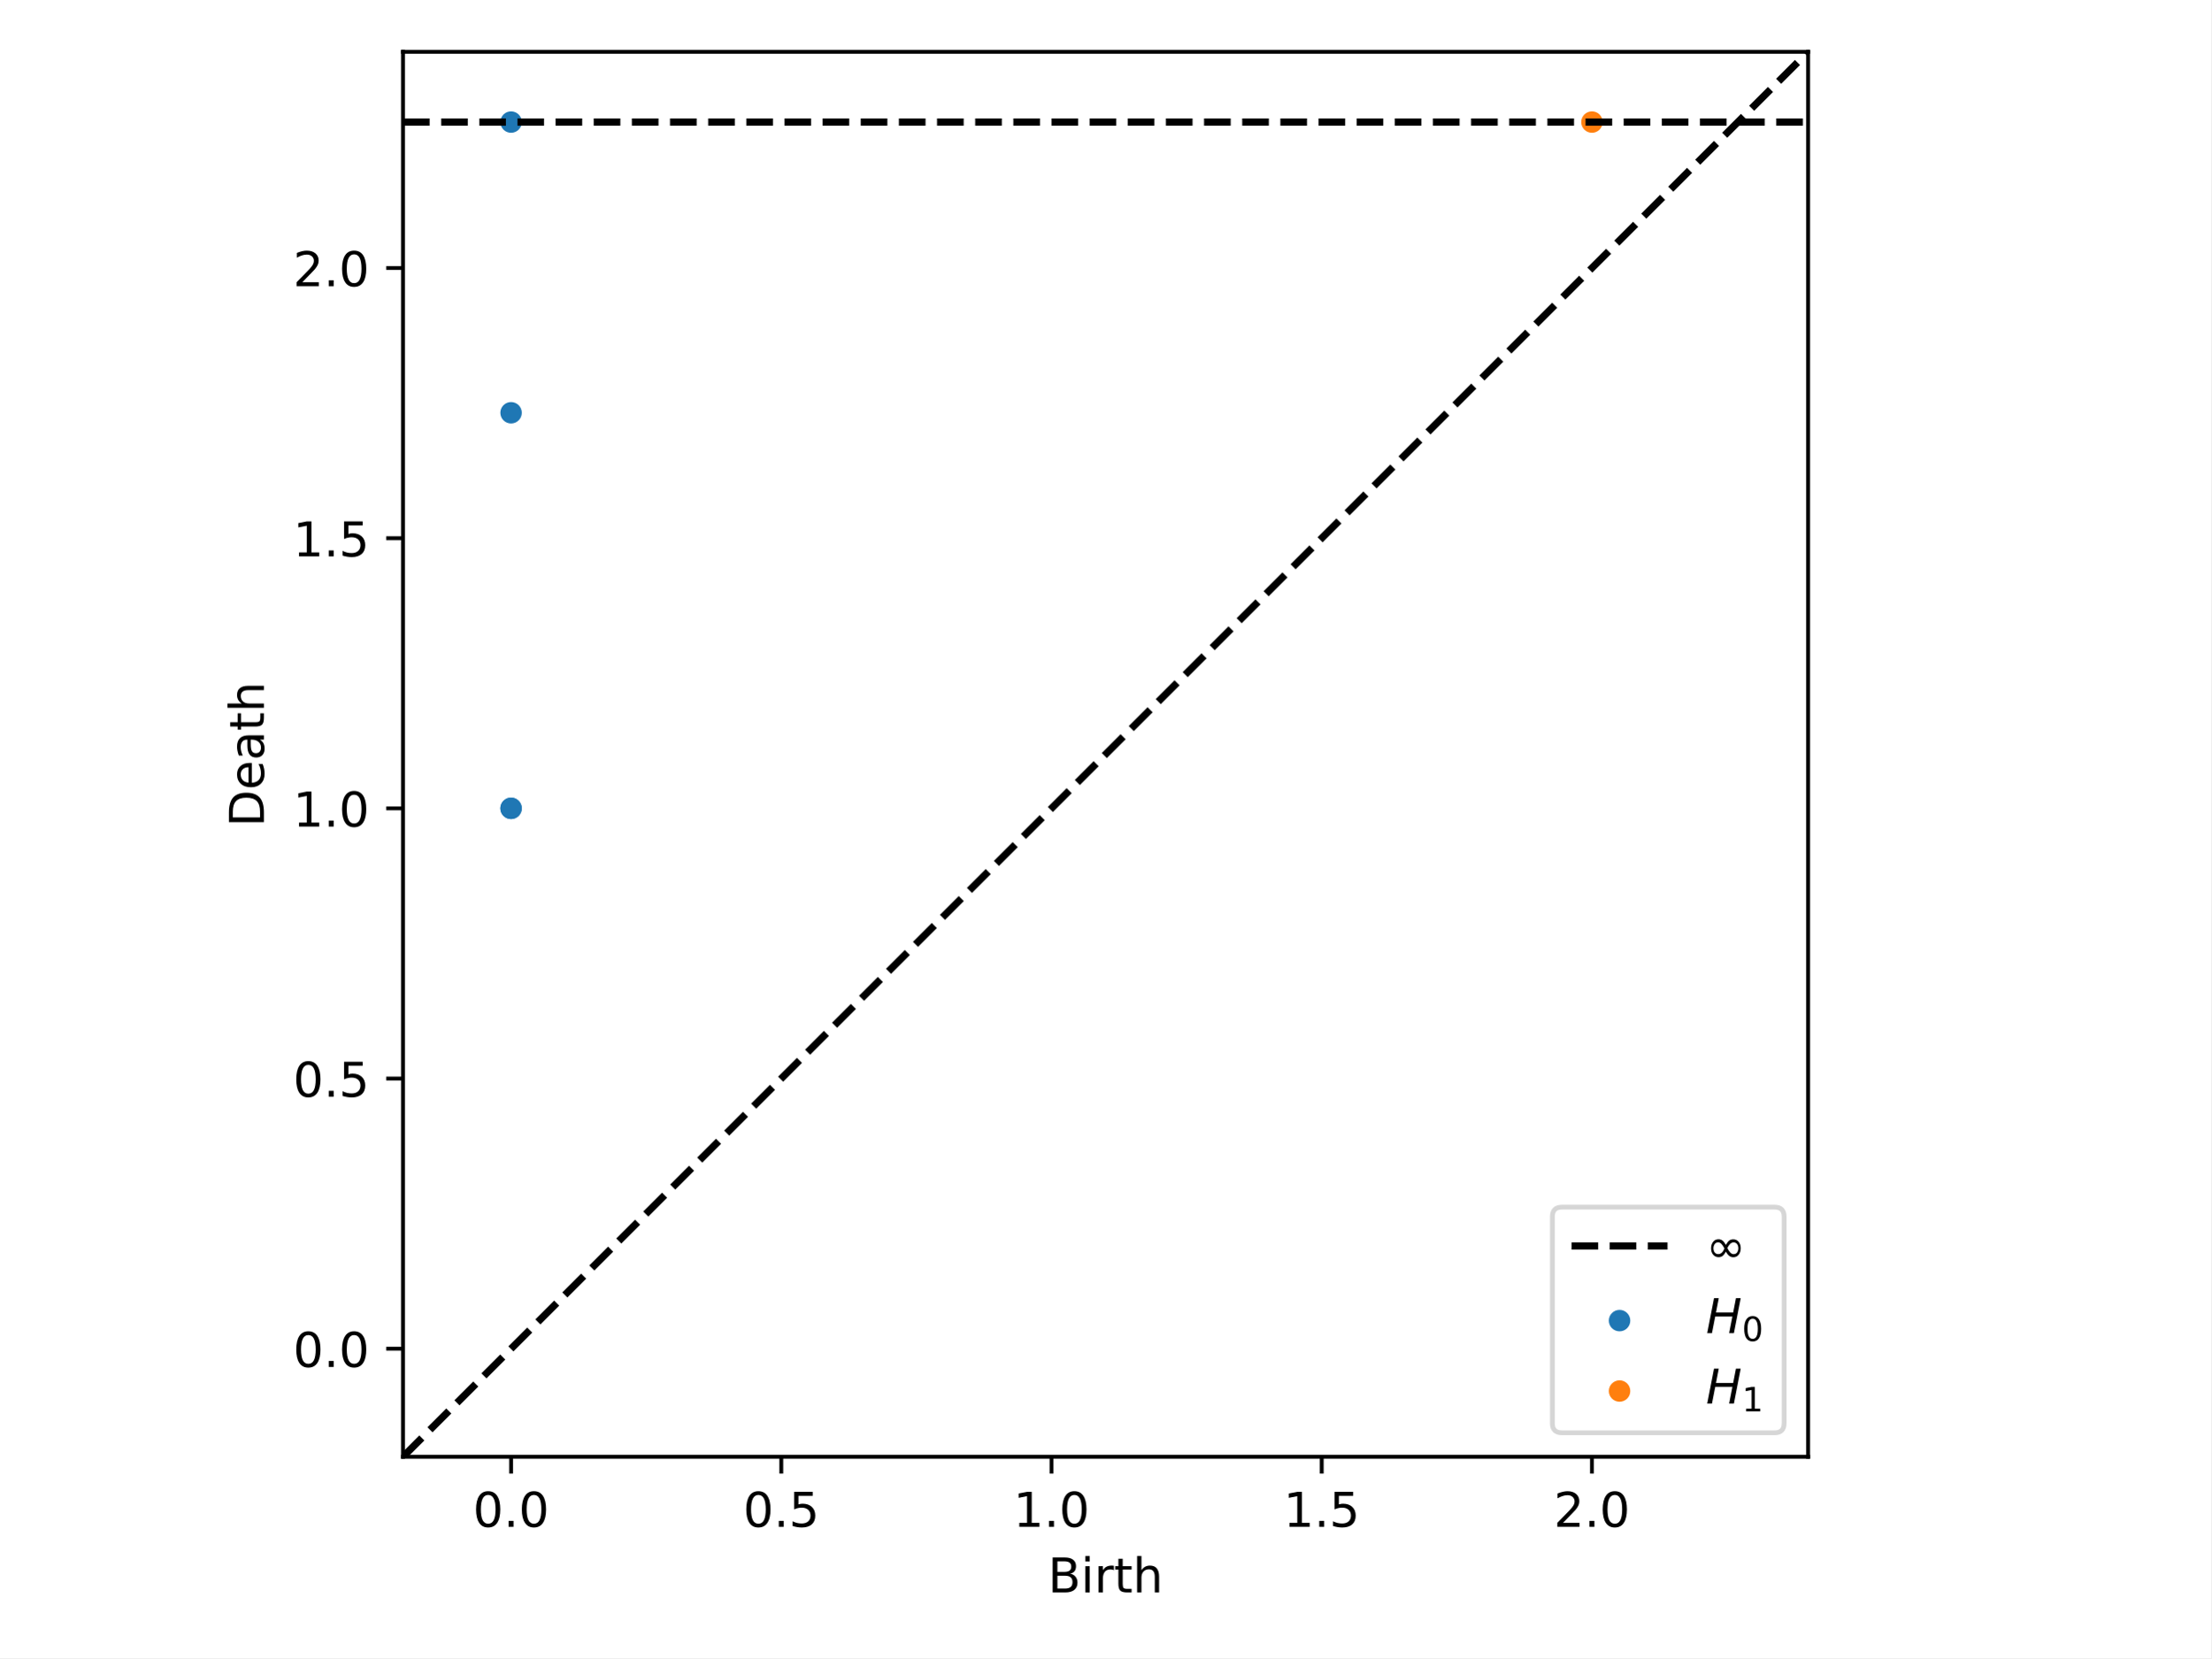
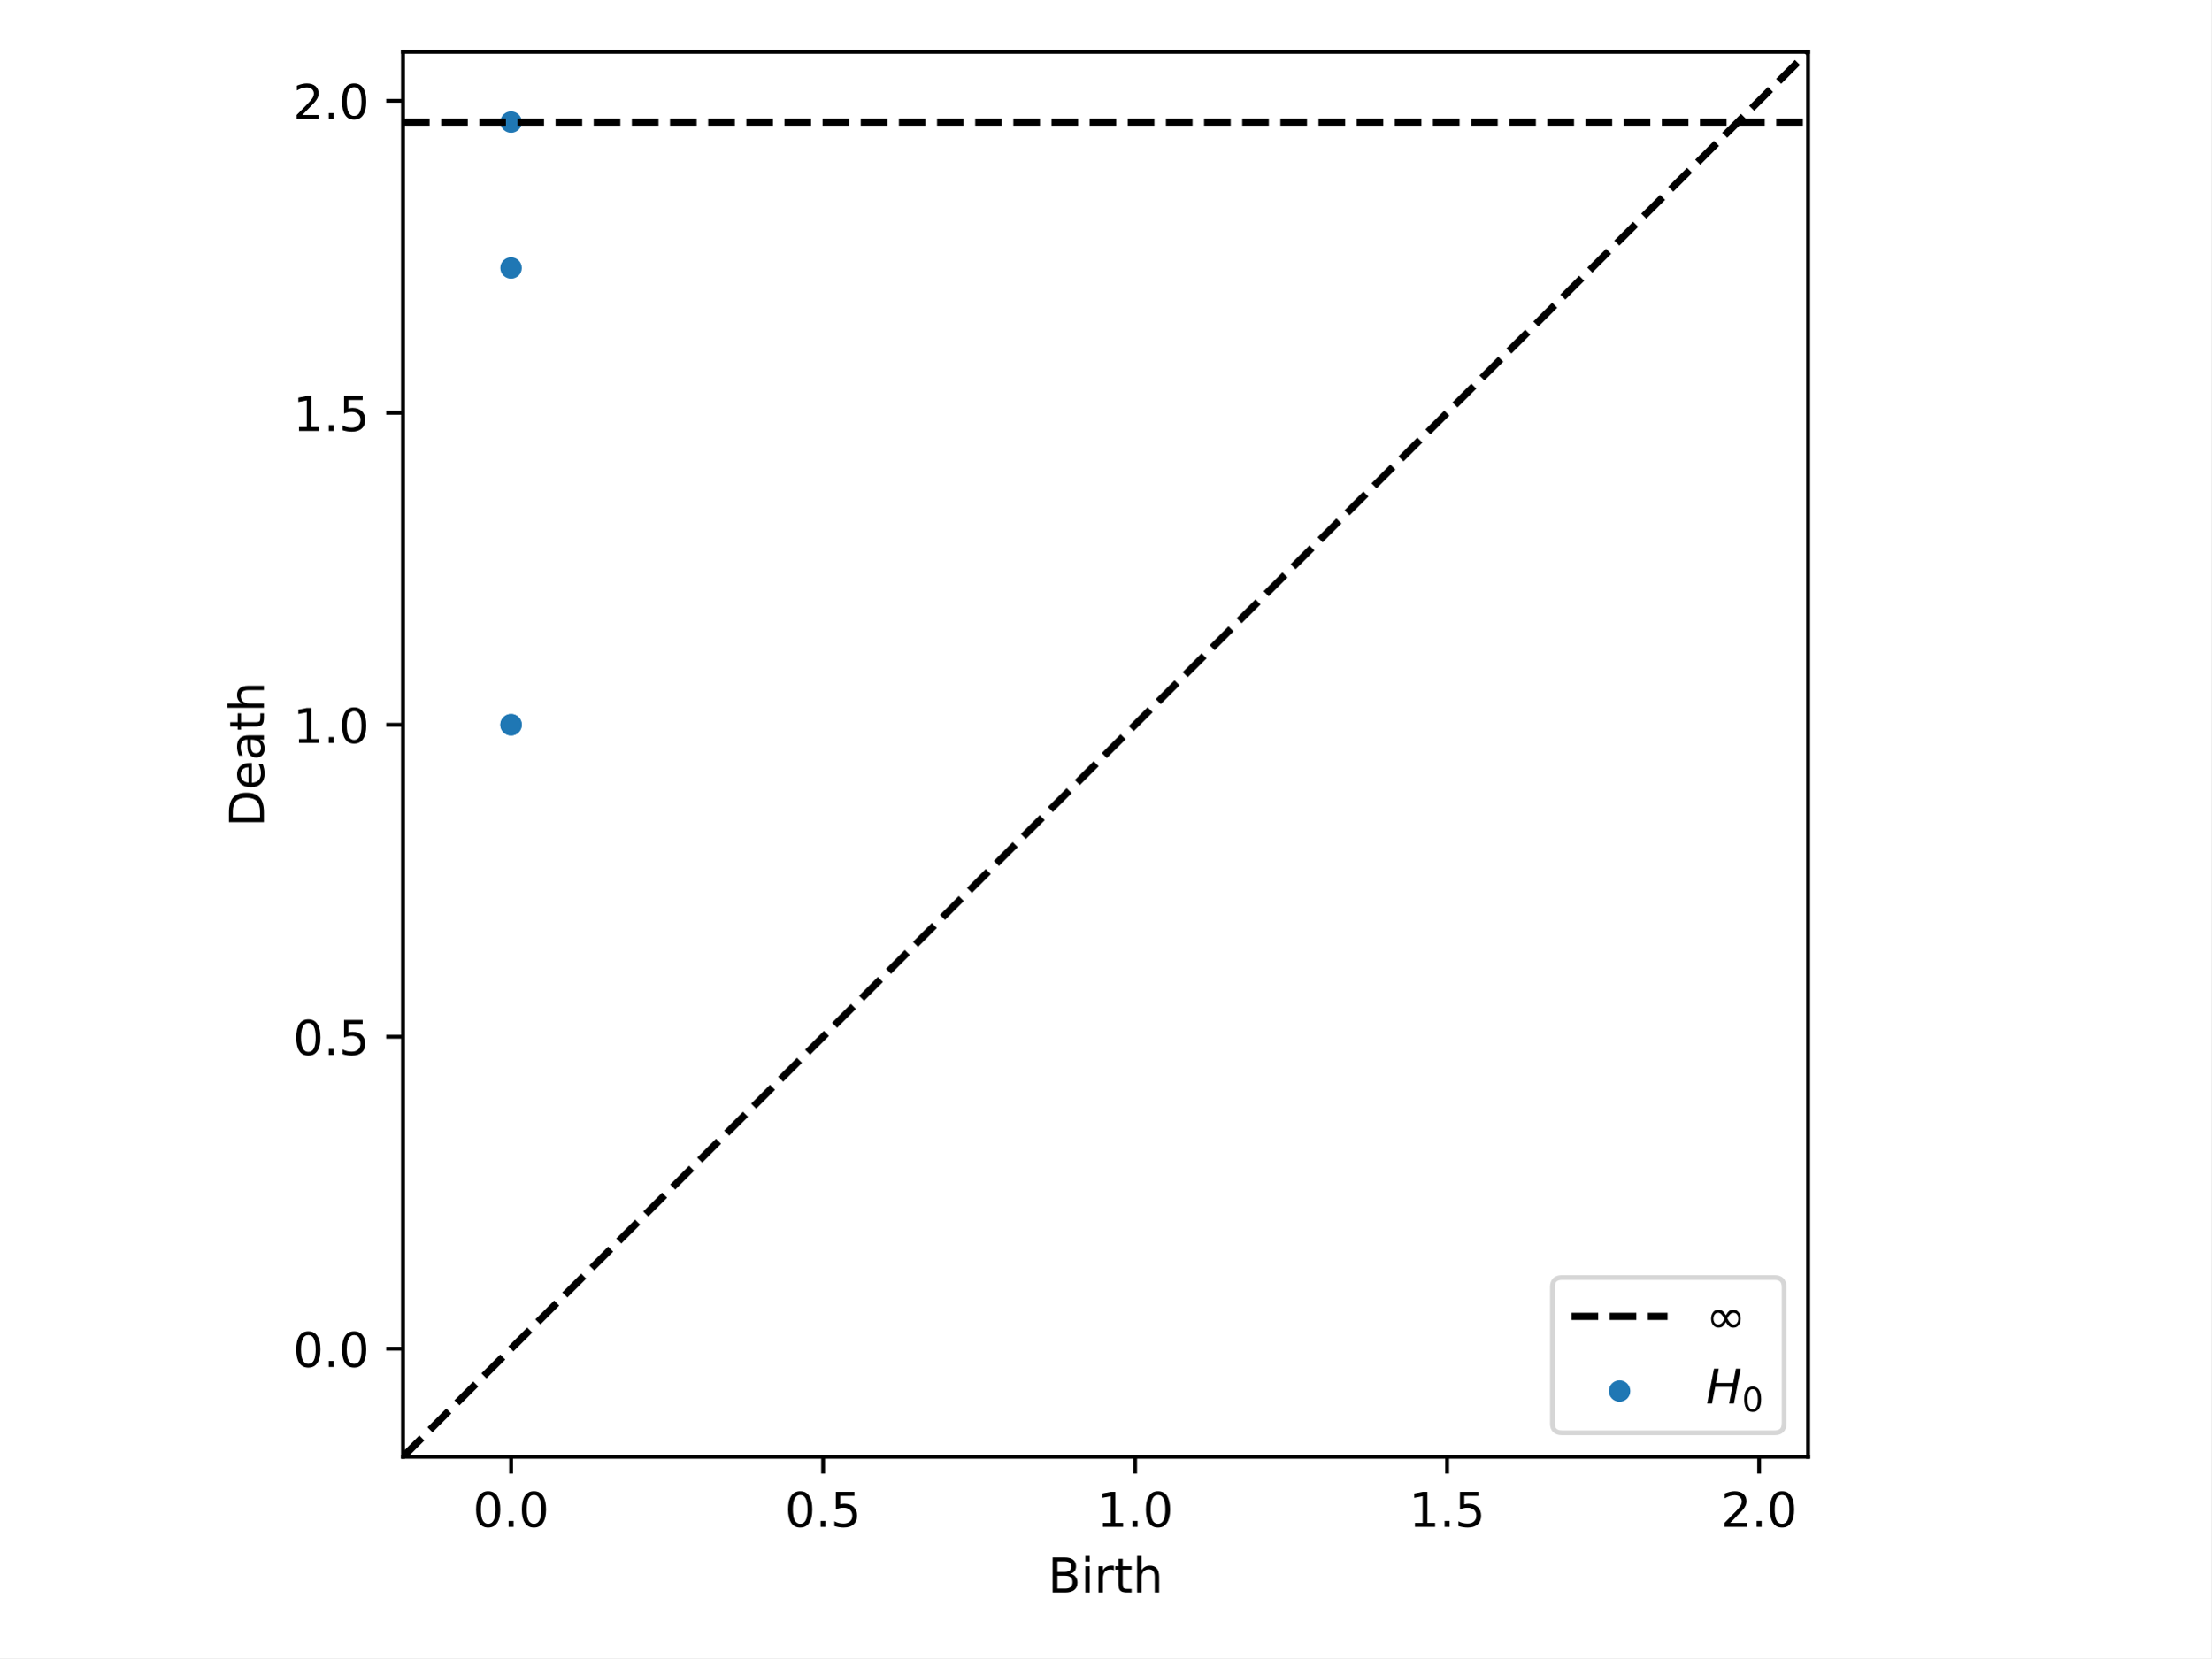
<svg xmlns="http://www.w3.org/2000/svg" xmlns:xlink="http://www.w3.org/1999/xlink" height="345.6pt" version="1.1" viewBox="0 0 460.8 345.6" width="460.8pt">
  <defs>
    <style type="text/css">
*{stroke-linecap:butt;stroke-linejoin:round;}
  </style>
  </defs>
  <g id="figure_1">
    <g id="patch_1">
      <path d="M 0 345.6  L 460.8 345.6  L 460.8 0  L 0 0  z " style="fill:#ffffff;" />
    </g>
    <g id="axes_1">
      <g id="patch_2">
        <path d="M 83.98 303.64  L 376.82 303.64  L 376.82 10.8  L 83.98 10.8  z " style="fill:#ffffff;" />
      </g>
      <g id="PathCollection_1">
        <defs>
-           <path d="M 0 2.236  C 0.593 2.236 1.162 2 1.581 1.581  C 2 1.162 2.236 0.593 2.236 0  C 2.236 -0.593 2 -1.162 1.581 -1.581  C 1.162 -2 0.593 -2.236 0 -2.236  C -0.593 -2.236 -1.162 -2 -1.581 -1.581  C -2 -1.162 -2.236 -0.593 -2.236 0  C -2.236 0.593 -2 1.162 -1.581 1.581  C -1.162 2 -0.593 2.236 0 2.236  z " id="C0_0_ecdd47cbd5" />
+           <path d="M 0 2.236  C 0.593 2.236 1.162 2 1.581 1.581  C 2 1.162 2.236 0.593 2.236 0  C 2.236 -0.593 2 -1.162 1.581 -1.581  C 1.162 -2 0.593 -2.236 0 -2.236  C -0.593 -2.236 -1.162 -2 -1.581 -1.581  C -2 -1.162 -2.236 -0.593 -2.236 0  C -2.236 0.593 -2 1.162 -1.581 1.581  C -1.162 2 -0.593 2.236 0 2.236  z " id="C0_0_951eae871d" />
        </defs>
-         <g clip-path="url(#p82beda4f13)">
-           <use style="fill:#1f77b4;" x="106.506" xlink:href="#C0_0_ecdd47cbd5" y="86.032" />
-         </g>
-         <g clip-path="url(#p82beda4f13)">
-           <use style="fill:#1f77b4;" x="106.506" xlink:href="#C0_0_ecdd47cbd5" y="168.483" />
-         </g>
-         <g clip-path="url(#p82beda4f13)">
-           <use style="fill:#1f77b4;" x="106.506" xlink:href="#C0_0_ecdd47cbd5" y="168.483" />
-         </g>
-         <g clip-path="url(#p82beda4f13)">
-           <use style="fill:#1f77b4;" x="106.506" xlink:href="#C0_0_ecdd47cbd5" y="25.442" />
-         </g>
-       </g>
-       <g id="PathCollection_2">
-         <path clip-path="url(#p82beda4f13)" d="M 331.768 27.678  C 332.361 27.678 332.93 27.442 333.349 27.023  C 333.768 26.604 334.004 26.035 334.004 25.442  C 334.004 24.849 333.768 24.28 333.349 23.861  C 332.93 23.442 332.361 23.206 331.768 23.206  C 331.175 23.206 330.606 23.442 330.187 23.861  C 329.767 24.28 329.532 24.849 329.532 25.442  C 329.532 26.035 329.767 26.604 330.187 27.023  C 330.606 27.442 331.175 27.678 331.768 27.678  z " style="fill:#ff7f0e;" />
+         <g clip-path="url(#p77d44d663a)">
+           <use style="fill:#1f77b4;" x="106.506" xlink:href="#C0_0_951eae871d" y="55.852" />
+         </g>
+         <g clip-path="url(#p77d44d663a)">
+           <use style="fill:#1f77b4;" x="106.506" xlink:href="#C0_0_951eae871d" y="151.059" />
+         </g>
+         <g clip-path="url(#p77d44d663a)">
+           <use style="fill:#1f77b4;" x="106.506" xlink:href="#C0_0_951eae871d" y="151.059" />
+         </g>
+         <g clip-path="url(#p77d44d663a)">
+           <use style="fill:#1f77b4;" x="106.506" xlink:href="#C0_0_951eae871d" y="25.442" />
+         </g>
      </g>
      <g id="matplotlib.axis_1">
        <g id="xtick_1">
          <g id="line2d_1">
            <defs>
-               <path d="M 0 0  L 0 3.5  " id="m4903d9614d" style="stroke:#000000;stroke-width:0.8;" />
-             </defs>
-             <g>
-               <use style="stroke:#000000;stroke-width:0.8;" x="106.506" xlink:href="#m4903d9614d" y="303.64" />
+               <path d="M 0 0  L 0 3.5  " id="m51abdbd620" style="stroke:#000000;stroke-width:0.8;" />
+             </defs>
+             <g>
+               <use style="stroke:#000000;stroke-width:0.8;" x="106.506" xlink:href="#m51abdbd620" y="303.64" />
            </g>
          </g>
          <g id="text_1">
            <defs>
              <path d="M 31.781 66.406  Q 24.172 66.406 20.328 58.906  Q 16.5 51.422 16.5 36.375  Q 16.5 21.391 20.328 13.891  Q 24.172 6.391 31.781 6.391  Q 39.453 6.391 43.281 13.891  Q 47.125 21.391 47.125 36.375  Q 47.125 51.422 43.281 58.906  Q 39.453 66.406 31.781 66.406  z M 31.781 74.219  Q 44.047 74.219 50.516 64.516  Q 56.984 54.828 56.984 36.375  Q 56.984 17.969 50.516 8.266  Q 44.047 -1.422 31.781 -1.422  Q 19.531 -1.422 13.062 8.266  Q 6.594 17.969 6.594 36.375  Q 6.594 54.828 13.062 64.516  Q 19.531 74.219 31.781 74.219  z " id="DejaVuSans-48" />
              <path d="M 10.688 12.406  L 21 12.406  L 21 0  L 10.688 0  z " id="DejaVuSans-46" />
            </defs>
            <g transform="translate(98.55459 318.2384)scale(0.1 -0.1)">
              <use xlink:href="#DejaVuSans-48" />
              <use x="63.623" xlink:href="#DejaVuSans-46" />
              <use x="95.41" xlink:href="#DejaVuSans-48" />
            </g>
          </g>
        </g>
        <g id="xtick_2">
          <g id="line2d_2">
            <g>
-               <use style="stroke:#000000;stroke-width:0.8;" x="162.822" xlink:href="#m4903d9614d" y="303.64" />
+               <use style="stroke:#000000;stroke-width:0.8;" x="171.534" xlink:href="#m51abdbd620" y="303.64" />
            </g>
          </g>
          <g id="text_2">
            <defs>
              <path d="M 10.797 72.906  L 49.516 72.906  L 49.516 64.594  L 19.828 64.594  L 19.828 46.734  Q 21.969 47.469 24.109 47.828  Q 26.266 48.188 28.422 48.188  Q 40.625 48.188 47.75 41.5  Q 54.891 34.812 54.891 23.391  Q 54.891 11.625 47.562 5.094  Q 40.234 -1.422 26.906 -1.422  Q 22.312 -1.422 17.547 -0.641  Q 12.797 0.141 7.719 1.703  L 7.719 11.625  Q 12.109 9.234 16.797 8.062  Q 21.484 6.891 26.703 6.891  Q 35.156 6.891 40.078 11.328  Q 45.016 15.766 45.016 23.391  Q 45.016 31 40.078 35.438  Q 35.156 39.891 26.703 39.891  Q 22.75 39.891 18.812 39.016  Q 14.891 38.141 10.797 36.281  z " id="DejaVuSans-53" />
            </defs>
-             <g transform="translate(154.87 318.2384)scale(0.1 -0.1)">
+             <g transform="translate(163.582 318.2384)scale(0.1 -0.1)">
              <use xlink:href="#DejaVuSans-48" />
              <use x="63.623" xlink:href="#DejaVuSans-46" />
              <use x="95.41" xlink:href="#DejaVuSans-53" />
            </g>
          </g>
        </g>
        <g id="xtick_3">
          <g id="line2d_3">
            <g>
-               <use style="stroke:#000000;stroke-width:0.8;" x="219.137" xlink:href="#m4903d9614d" y="303.64" />
+               <use style="stroke:#000000;stroke-width:0.8;" x="236.561" xlink:href="#m51abdbd620" y="303.64" />
            </g>
          </g>
          <g id="text_3">
            <defs>
              <path d="M 12.406 8.297  L 28.516 8.297  L 28.516 63.922  L 10.984 60.406  L 10.984 69.391  L 28.422 72.906  L 38.281 72.906  L 38.281 8.297  L 54.391 8.297  L 54.391 0  L 12.406 0  z " id="DejaVuSans-49" />
            </defs>
-             <g transform="translate(211.1854 318.2384)scale(0.1 -0.1)">
+             <g transform="translate(228.6094 318.2384)scale(0.1 -0.1)">
              <use xlink:href="#DejaVuSans-49" />
              <use x="63.623" xlink:href="#DejaVuSans-46" />
              <use x="95.41" xlink:href="#DejaVuSans-48" />
            </g>
          </g>
        </g>
        <g id="xtick_4">
          <g id="line2d_4">
            <g>
-               <use style="stroke:#000000;stroke-width:0.8;" x="275.452" xlink:href="#m4903d9614d" y="303.64" />
+               <use style="stroke:#000000;stroke-width:0.8;" x="301.588" xlink:href="#m51abdbd620" y="303.64" />
            </g>
          </g>
          <g id="text_4">
-             <g transform="translate(267.5007 318.2384)scale(0.1 -0.1)">
+             <g transform="translate(293.6368 318.2384)scale(0.1 -0.1)">
              <use xlink:href="#DejaVuSans-49" />
              <use x="63.623" xlink:href="#DejaVuSans-46" />
              <use x="95.41" xlink:href="#DejaVuSans-53" />
            </g>
          </g>
        </g>
        <g id="xtick_5">
          <g id="line2d_5">
            <g>
-               <use style="stroke:#000000;stroke-width:0.8;" x="331.768" xlink:href="#m4903d9614d" y="303.64" />
+               <use style="stroke:#000000;stroke-width:0.8;" x="366.616" xlink:href="#m51abdbd620" y="303.64" />
            </g>
          </g>
          <g id="text_5">
            <defs>
              <path d="M 19.188 8.297  L 53.609 8.297  L 53.609 0  L 7.328 0  L 7.328 8.297  Q 12.938 14.109 22.625 23.891  Q 32.328 33.688 34.812 36.531  Q 39.547 41.844 41.422 45.531  Q 43.312 49.219 43.312 52.781  Q 43.312 58.594 39.234 62.25  Q 35.156 65.922 28.609 65.922  Q 23.969 65.922 18.812 64.312  Q 13.672 62.703 7.812 59.422  L 7.812 69.391  Q 13.766 71.781 18.938 73  Q 24.125 74.219 28.422 74.219  Q 39.75 74.219 46.484 68.547  Q 53.219 62.891 53.219 53.422  Q 53.219 48.922 51.531 44.891  Q 49.859 40.875 45.406 35.406  Q 44.188 33.984 37.641 27.219  Q 31.109 20.453 19.188 8.297  z " id="DejaVuSans-50" />
            </defs>
-             <g transform="translate(323.8161 318.2384)scale(0.1 -0.1)">
+             <g transform="translate(358.6642 318.2384)scale(0.1 -0.1)">
              <use xlink:href="#DejaVuSans-50" />
              <use x="63.623" xlink:href="#DejaVuSans-46" />
              <use x="95.41" xlink:href="#DejaVuSans-48" />
            </g>
          </g>
        </g>
        <g id="text_6">
          <defs>
            <path d="M 19.672 34.812  L 19.672 8.109  L 35.5 8.109  Q 43.453 8.109 47.281 11.406  Q 51.125 14.703 51.125 21.484  Q 51.125 28.328 47.281 31.562  Q 43.453 34.812 35.5 34.812  z M 19.672 64.797  L 19.672 42.828  L 34.281 42.828  Q 41.5 42.828 45.031 45.531  Q 48.578 48.25 48.578 53.812  Q 48.578 59.328 45.031 62.062  Q 41.5 64.797 34.281 64.797  z M 9.812 72.906  L 35.016 72.906  Q 46.297 72.906 52.391 68.219  Q 58.5 63.531 58.5 54.891  Q 58.5 48.188 55.375 44.234  Q 52.25 40.281 46.188 39.312  Q 53.469 37.75 57.5 32.781  Q 61.531 27.828 61.531 20.406  Q 61.531 10.641 54.891 5.312  Q 48.25 0 35.984 0  L 9.812 0  z " id="DejaVuSans-66" />
            <path d="M 9.422 54.688  L 18.406 54.688  L 18.406 0  L 9.422 0  z M 9.422 75.984  L 18.406 75.984  L 18.406 64.594  L 9.422 64.594  z " id="DejaVuSans-105" />
            <path d="M 41.109 46.297  Q 39.594 47.172 37.812 47.578  Q 36.031 48 33.891 48  Q 26.266 48 22.188 43.047  Q 18.109 38.094 18.109 28.812  L 18.109 0  L 9.078 0  L 9.078 54.688  L 18.109 54.688  L 18.109 46.188  Q 20.953 51.172 25.484 53.578  Q 30.031 56 36.531 56  Q 37.453 56 38.578 55.875  Q 39.703 55.766 41.062 55.516  z " id="DejaVuSans-114" />
            <path d="M 18.312 70.219  L 18.312 54.688  L 36.812 54.688  L 36.812 47.703  L 18.312 47.703  L 18.312 18.016  Q 18.312 11.328 20.141 9.422  Q 21.969 7.516 27.594 7.516  L 36.812 7.516  L 36.812 0  L 27.594 0  Q 17.188 0 13.234 3.875  Q 9.281 7.766 9.281 18.016  L 9.281 47.703  L 2.688 47.703  L 2.688 54.688  L 9.281 54.688  L 9.281 70.219  z " id="DejaVuSans-116" />
            <path d="M 54.891 33.016  L 54.891 0  L 45.906 0  L 45.906 32.719  Q 45.906 40.484 42.875 44.328  Q 39.844 48.188 33.797 48.188  Q 26.516 48.188 22.312 43.547  Q 18.109 38.922 18.109 30.906  L 18.109 0  L 9.078 0  L 9.078 75.984  L 18.109 75.984  L 18.109 46.188  Q 21.344 51.125 25.703 53.562  Q 30.078 56 35.797 56  Q 45.219 56 50.047 50.172  Q 54.891 44.344 54.891 33.016  z " id="DejaVuSans-104" />
          </defs>
          <g transform="translate(218.3961 331.9166)scale(0.1 -0.1)">
            <use xlink:href="#DejaVuSans-66" />
            <use x="68.604" xlink:href="#DejaVuSans-105" />
            <use x="96.387" xlink:href="#DejaVuSans-114" />
            <use x="137.5" xlink:href="#DejaVuSans-116" />
            <use x="176.709" xlink:href="#DejaVuSans-104" />
          </g>
        </g>
      </g>
      <g id="matplotlib.axis_2">
        <g id="ytick_1">
          <g id="line2d_6">
            <defs>
-               <path d="M 0 0  L -3.5 0  " id="m3d4cb44eba" style="stroke:#000000;stroke-width:0.8;" />
-             </defs>
-             <g>
-               <use style="stroke:#000000;stroke-width:0.8;" x="83.98" xlink:href="#m3d4cb44eba" y="281.114" />
+               <path d="M 0 0  L -3.5 0  " id="m3075077eb9" style="stroke:#000000;stroke-width:0.8;" />
+             </defs>
+             <g>
+               <use style="stroke:#000000;stroke-width:0.8;" x="83.98" xlink:href="#m3075077eb9" y="281.114" />
            </g>
          </g>
          <g id="text_7">
            <g transform="translate(61.07688 284.9131)scale(0.1 -0.1)">
              <use xlink:href="#DejaVuSans-48" />
              <use x="63.623" xlink:href="#DejaVuSans-46" />
              <use x="95.41" xlink:href="#DejaVuSans-48" />
            </g>
          </g>
        </g>
        <g id="ytick_2">
          <g id="line2d_7">
            <g>
-               <use style="stroke:#000000;stroke-width:0.8;" x="83.98" xlink:href="#m3d4cb44eba" y="224.798" />
+               <use style="stroke:#000000;stroke-width:0.8;" x="83.98" xlink:href="#m3075077eb9" y="216.086" />
            </g>
          </g>
          <g id="text_8">
-             <g transform="translate(61.07688 228.5977)scale(0.1 -0.1)">
+             <g transform="translate(61.07688 219.8857)scale(0.1 -0.1)">
              <use xlink:href="#DejaVuSans-48" />
              <use x="63.623" xlink:href="#DejaVuSans-46" />
              <use x="95.41" xlink:href="#DejaVuSans-53" />
            </g>
          </g>
        </g>
        <g id="ytick_3">
          <g id="line2d_8">
            <g>
-               <use style="stroke:#000000;stroke-width:0.8;" x="83.98" xlink:href="#m3d4cb44eba" y="168.483" />
+               <use style="stroke:#000000;stroke-width:0.8;" x="83.98" xlink:href="#m3075077eb9" y="151.059" />
            </g>
          </g>
          <g id="text_9">
-             <g transform="translate(61.07688 172.2823)scale(0.1 -0.1)">
+             <g transform="translate(61.07688 154.8583)scale(0.1 -0.1)">
              <use xlink:href="#DejaVuSans-49" />
              <use x="63.623" xlink:href="#DejaVuSans-46" />
              <use x="95.41" xlink:href="#DejaVuSans-48" />
            </g>
          </g>
        </g>
        <g id="ytick_4">
          <g id="line2d_9">
            <g>
-               <use style="stroke:#000000;stroke-width:0.8;" x="83.98" xlink:href="#m3d4cb44eba" y="112.168" />
+               <use style="stroke:#000000;stroke-width:0.8;" x="83.98" xlink:href="#m3075077eb9" y="86.032" />
            </g>
          </g>
          <g id="text_10">
-             <g transform="translate(61.07688 115.9669)scale(0.1 -0.1)">
+             <g transform="translate(61.07688 89.83085)scale(0.1 -0.1)">
              <use xlink:href="#DejaVuSans-49" />
              <use x="63.623" xlink:href="#DejaVuSans-46" />
              <use x="95.41" xlink:href="#DejaVuSans-53" />
            </g>
          </g>
        </g>
        <g id="ytick_5">
          <g id="line2d_10">
            <g>
-               <use style="stroke:#000000;stroke-width:0.8;" x="83.98" xlink:href="#m3d4cb44eba" y="55.852" />
+               <use style="stroke:#000000;stroke-width:0.8;" x="83.98" xlink:href="#m3075077eb9" y="21.004" />
            </g>
          </g>
          <g id="text_11">
-             <g transform="translate(61.07688 59.65153)scale(0.1 -0.1)">
+             <g transform="translate(61.07688 24.80344)scale(0.1 -0.1)">
              <use xlink:href="#DejaVuSans-50" />
              <use x="63.623" xlink:href="#DejaVuSans-46" />
              <use x="95.41" xlink:href="#DejaVuSans-48" />
            </g>
          </g>
        </g>
        <g id="text_12">
          <defs>
            <path d="M 19.672 64.797  L 19.672 8.109  L 31.594 8.109  Q 46.688 8.109 53.688 14.938  Q 60.688 21.781 60.688 36.531  Q 60.688 51.172 53.688 57.984  Q 46.688 64.797 31.594 64.797  z M 9.812 72.906  L 30.078 72.906  Q 51.266 72.906 61.172 64.094  Q 71.094 55.281 71.094 36.531  Q 71.094 17.672 61.125 8.828  Q 51.172 0 30.078 0  L 9.812 0  z " id="DejaVuSans-68" />
            <path d="M 56.203 29.594  L 56.203 25.203  L 14.891 25.203  Q 15.484 15.922 20.484 11.062  Q 25.484 6.203 34.422 6.203  Q 39.594 6.203 44.453 7.469  Q 49.312 8.734 54.109 11.281  L 54.109 2.781  Q 49.266 0.734 44.188 -0.344  Q 39.109 -1.422 33.891 -1.422  Q 20.797 -1.422 13.156 6.188  Q 5.516 13.812 5.516 26.812  Q 5.516 40.234 12.766 48.109  Q 20.016 56 32.328 56  Q 43.359 56 49.781 48.891  Q 56.203 41.797 56.203 29.594  z M 47.219 32.234  Q 47.125 39.594 43.094 43.984  Q 39.062 48.391 32.422 48.391  Q 24.906 48.391 20.391 44.141  Q 15.875 39.891 15.188 32.172  z " id="DejaVuSans-101" />
            <path d="M 34.281 27.484  Q 23.391 27.484 19.188 25  Q 14.984 22.516 14.984 16.5  Q 14.984 11.719 18.141 8.906  Q 21.297 6.109 26.703 6.109  Q 34.188 6.109 38.703 11.406  Q 43.219 16.703 43.219 25.484  L 43.219 27.484  z M 52.203 31.203  L 52.203 0  L 43.219 0  L 43.219 8.297  Q 40.141 3.328 35.547 0.953  Q 30.953 -1.422 24.312 -1.422  Q 15.922 -1.422 10.953 3.297  Q 6 8.016 6 15.922  Q 6 25.141 12.172 29.828  Q 18.359 34.516 30.609 34.516  L 43.219 34.516  L 43.219 35.406  Q 43.219 41.609 39.141 45  Q 35.062 48.391 27.688 48.391  Q 23 48.391 18.547 47.266  Q 14.109 46.141 10.016 43.891  L 10.016 52.203  Q 14.938 54.109 19.578 55.047  Q 24.219 56 28.609 56  Q 40.484 56 46.344 49.844  Q 52.203 43.703 52.203 31.203  z " id="DejaVuSans-97" />
          </defs>
          <g transform="translate(54.99719 172.3395)rotate(-90)scale(0.1 -0.1)">
            <use xlink:href="#DejaVuSans-68" />
            <use x="77.002" xlink:href="#DejaVuSans-101" />
            <use x="138.525" xlink:href="#DejaVuSans-97" />
            <use x="199.805" xlink:href="#DejaVuSans-116" />
            <use x="239.014" xlink:href="#DejaVuSans-104" />
          </g>
        </g>
      </g>
      <g id="line2d_11">
-         <path clip-path="url(#p82beda4f13)" d="M 83.98 303.64  L 376.82 10.8  " style="fill:none;stroke:#000000;stroke-dasharray:5.55,2.4;stroke-dashoffset:0;stroke-width:1.5;" />
+         <path clip-path="url(#p77d44d663a)" d="M 83.98 303.64  L 376.82 10.8  " style="fill:none;stroke:#000000;stroke-dasharray:5.55,2.4;stroke-dashoffset:0;stroke-width:1.5;" />
      </g>
      <g id="line2d_12">
-         <path clip-path="url(#p82beda4f13)" d="M 83.98 25.442  L 376.82 25.442  " style="fill:none;stroke:#000000;stroke-dasharray:5.55,2.4;stroke-dashoffset:0;stroke-width:1.5;" />
+         <path clip-path="url(#p77d44d663a)" d="M 83.98 25.442  L 376.82 25.442  " style="fill:none;stroke:#000000;stroke-dasharray:5.55,2.4;stroke-dashoffset:0;stroke-width:1.5;" />
      </g>
      <g id="patch_3">
        <path d="M 83.98 303.64  L 83.98 10.8  " style="fill:none;stroke:#000000;stroke-linecap:square;stroke-linejoin:miter;stroke-width:0.8;" />
      </g>
      <g id="patch_4">
        <path d="M 376.82 303.64  L 376.82 10.8  " style="fill:none;stroke:#000000;stroke-linecap:square;stroke-linejoin:miter;stroke-width:0.8;" />
      </g>
      <g id="patch_5">
        <path d="M 83.98 303.64  L 376.82 303.64  " style="fill:none;stroke:#000000;stroke-linecap:square;stroke-linejoin:miter;stroke-width:0.8;" />
      </g>
      <g id="patch_6">
        <path d="M 83.98 10.8  L 376.82 10.8  " style="fill:none;stroke:#000000;stroke-linecap:square;stroke-linejoin:miter;stroke-width:0.8;" />
      </g>
      <g id="legend_1">
        <g id="patch_7">
-           <path d="M 325.52 298.64  L 369.82 298.64  Q 371.82 298.64 371.82 296.64  L 371.82 253.606  Q 371.82 251.606 369.82 251.606  L 325.52 251.606  Q 323.52 251.606 323.52 253.606  L 323.52 296.64  Q 323.52 298.64 325.52 298.64  z " style="fill:#ffffff;opacity:0.8;stroke:#cccccc;stroke-linejoin:miter;" />
+           <path d="M 325.52 298.64  L 369.82 298.64  Q 371.82 298.64 371.82 296.64  L 371.82 268.284  Q 371.82 266.284 369.82 266.284  L 325.52 266.284  Q 323.52 266.284 323.52 268.284  L 323.52 296.64  Q 323.52 298.64 325.52 298.64  z " style="fill:#ffffff;opacity:0.8;stroke:#cccccc;stroke-linejoin:miter;" />
        </g>
        <g id="line2d_13">
-           <path d="M 327.52 259.704  L 347.52 259.704  " style="fill:none;stroke:#000000;stroke-dasharray:5.55,2.4;stroke-dashoffset:0;stroke-width:1.5;" />
+           <path d="M 327.52 274.382  L 347.52 274.382  " style="fill:none;stroke:#000000;stroke-dasharray:5.55,2.4;stroke-dashoffset:0;stroke-width:1.5;" />
        </g>
        <g id="line2d_14" />
        <g id="text_13">
          <defs>
            <path d="M 45.562 17.047  Q 44.047 18.797 41.656 22.906  Q 38.375 17.047 35.5 14.453  Q 31.891 11.328 26.266 11.328  Q 19.672 11.328 15.328 16.266  Q 10.75 21.438 10.75 29.984  Q 10.75 38.188 15.328 43.75  Q 19.438 48.688 26.375 48.688  Q 29.938 48.688 32.562 47.219  Q 35.641 45.609 37.75 42.828  Q 39.703 40.328 41.656 36.969  Q 44.922 42.828 47.797 45.406  Q 51.422 48.531 57.031 48.531  Q 63.625 48.531 67.969 43.609  Q 72.562 38.422 72.562 29.891  Q 72.562 21.688 67.969 16.109  Q 63.875 11.188 56.938 11.188  Q 53.375 11.188 50.734 12.641  Q 48.094 13.969 45.562 17.047  z M 25.734 17.719  Q 33.797 17.719 38.625 29.438  Q 32.422 42.234 25.734 42.234  Q 20.844 42.234 18.359 38.719  Q 15.672 34.969 15.672 29.984  Q 15.672 24.516 18.359 21.141  Q 21.094 17.719 25.734 17.719  z M 57.562 42.141  Q 50.297 42.141 44.672 30.422  Q 50.828 17.625 57.562 17.625  Q 62.453 17.625 64.938 21.141  Q 67.625 24.906 67.625 29.891  Q 67.625 35.359 64.938 38.719  Q 62.203 42.141 57.562 42.141  z " id="DejaVuSans-8734" />
          </defs>
-           <g transform="translate(355.52 263.2041)scale(0.1 -0.1)">
+           <g transform="translate(355.52 277.8822)scale(0.1 -0.1)">
            <use transform="translate(0 0.3125)" xlink:href="#DejaVuSans-8734" />
          </g>
        </g>
-         <g id="PathCollection_3">
-           <path d="M 337.52 277.493  C 338.113 277.493 338.682 277.258 339.101 276.838  C 339.52 276.419 339.756 275.85 339.756 275.257  C 339.756 274.664 339.52 274.095 339.101 273.676  C 338.682 273.257 338.113 273.021 337.52 273.021  C 336.927 273.021 336.358 273.257 335.939 273.676  C 335.52 274.095 335.284 274.664 335.284 275.257  C 335.284 275.85 335.52 276.419 335.939 276.838  C 336.358 277.258 336.927 277.493 337.52 277.493  z " style="fill:#1f77b4;" />
+         <g id="PathCollection_2">
+           <path d="M 337.52 292.171  C 338.113 292.171 338.682 291.936 339.101 291.516  C 339.52 291.097 339.756 290.528 339.756 289.935  C 339.756 289.342 339.52 288.773 339.101 288.354  C 338.682 287.935 338.113 287.699 337.52 287.699  C 336.927 287.699 336.358 287.935 335.939 288.354  C 335.52 288.773 335.284 289.342 335.284 289.935  C 335.284 290.528 335.52 291.097 335.939 291.516  C 336.358 291.936 336.927 292.171 337.52 292.171  z " style="fill:#1f77b4;" />
        </g>
        <g id="text_14">
          <defs>
            <path d="M 16.891 72.906  L 26.812 72.906  L 21 43.016  L 56.781 43.016  L 62.594 72.906  L 72.516 72.906  L 58.297 0  L 48.391 0  L 55.172 34.719  L 19.391 34.719  L 12.594 0  L 2.688 0  z " id="DejaVuSans-Oblique-72" />
          </defs>
-           <g transform="translate(355.52 277.8822)scale(0.1 -0.1)">
+           <g transform="translate(355.52 292.5603)scale(0.1 -0.1)">
            <use transform="translate(0 0.09375)" xlink:href="#DejaVuSans-Oblique-72" />
            <use transform="translate(75.19531 -16.3125)scale(0.7)" xlink:href="#DejaVuSans-48" />
-           </g>
-         </g>
-         <g id="PathCollection_4">
-           <path d="M 337.52 292.171  C 338.113 292.171 338.682 291.936 339.101 291.516  C 339.52 291.097 339.756 290.528 339.756 289.935  C 339.756 289.342 339.52 288.773 339.101 288.354  C 338.682 287.935 338.113 287.699 337.52 287.699  C 336.927 287.699 336.358 287.935 335.939 288.354  C 335.52 288.773 335.284 289.342 335.284 289.935  C 335.284 290.528 335.52 291.097 335.939 291.516  C 336.358 291.936 336.927 292.171 337.52 292.171  z " style="fill:#ff7f0e;" />
-         </g>
-         <g id="text_15">
-           <g transform="translate(355.52 292.5603)scale(0.1 -0.1)">
-             <use transform="translate(0 0.09375)" xlink:href="#DejaVuSans-Oblique-72" />
-             <use transform="translate(75.19531 -16.3125)scale(0.7)" xlink:href="#DejaVuSans-49" />
          </g>
        </g>
      </g>
    </g>
  </g>
  <defs>
-     <clipPath id="p82beda4f13">
+     <clipPath id="p77d44d663a">
      <rect height="292.84" width="292.84" x="83.98" y="10.8" />
    </clipPath>
  </defs>
</svg>
